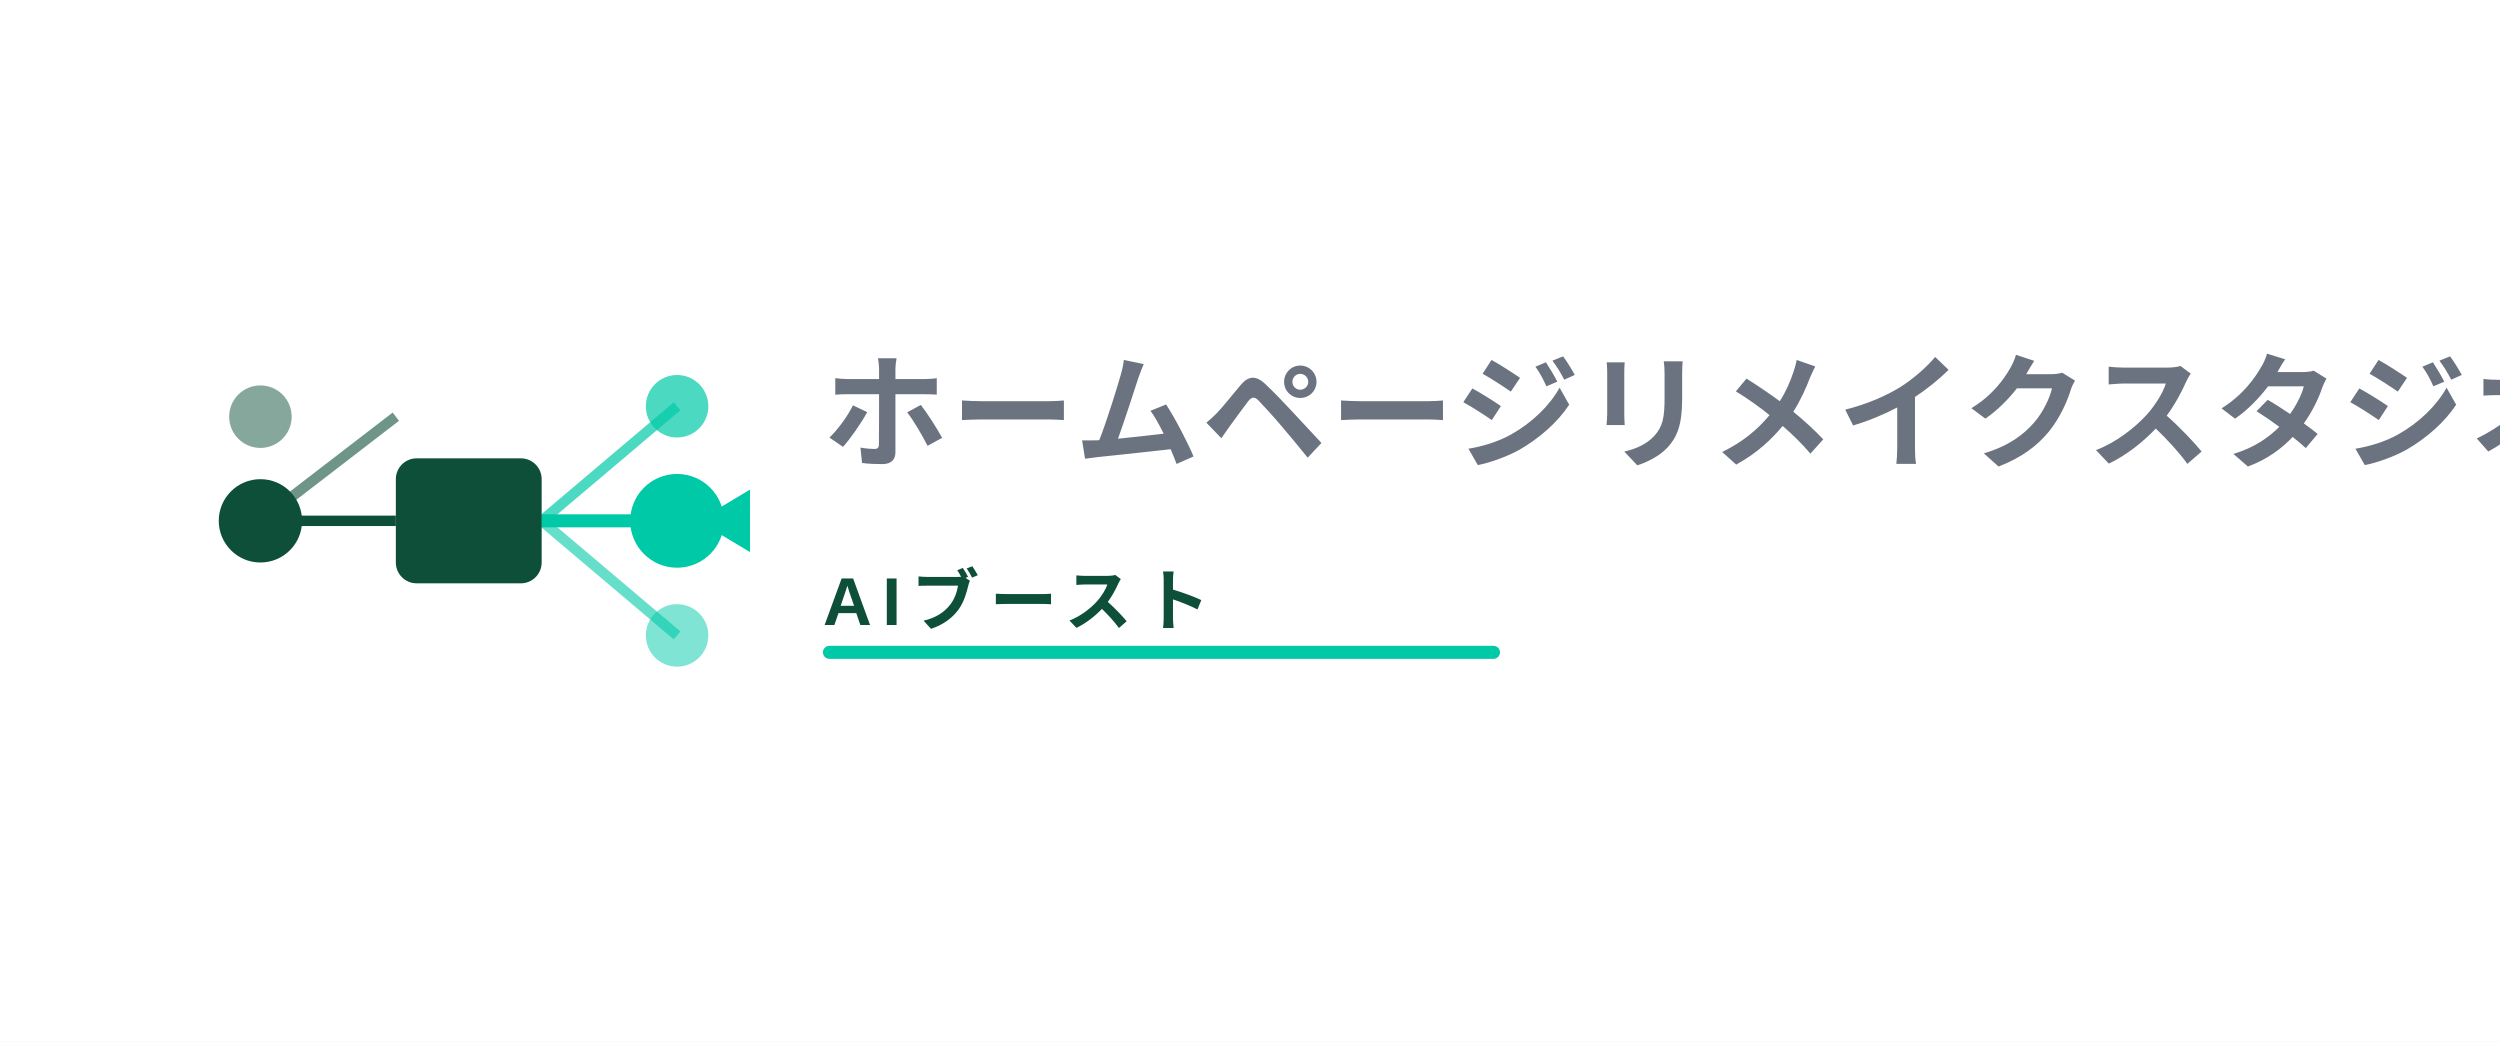
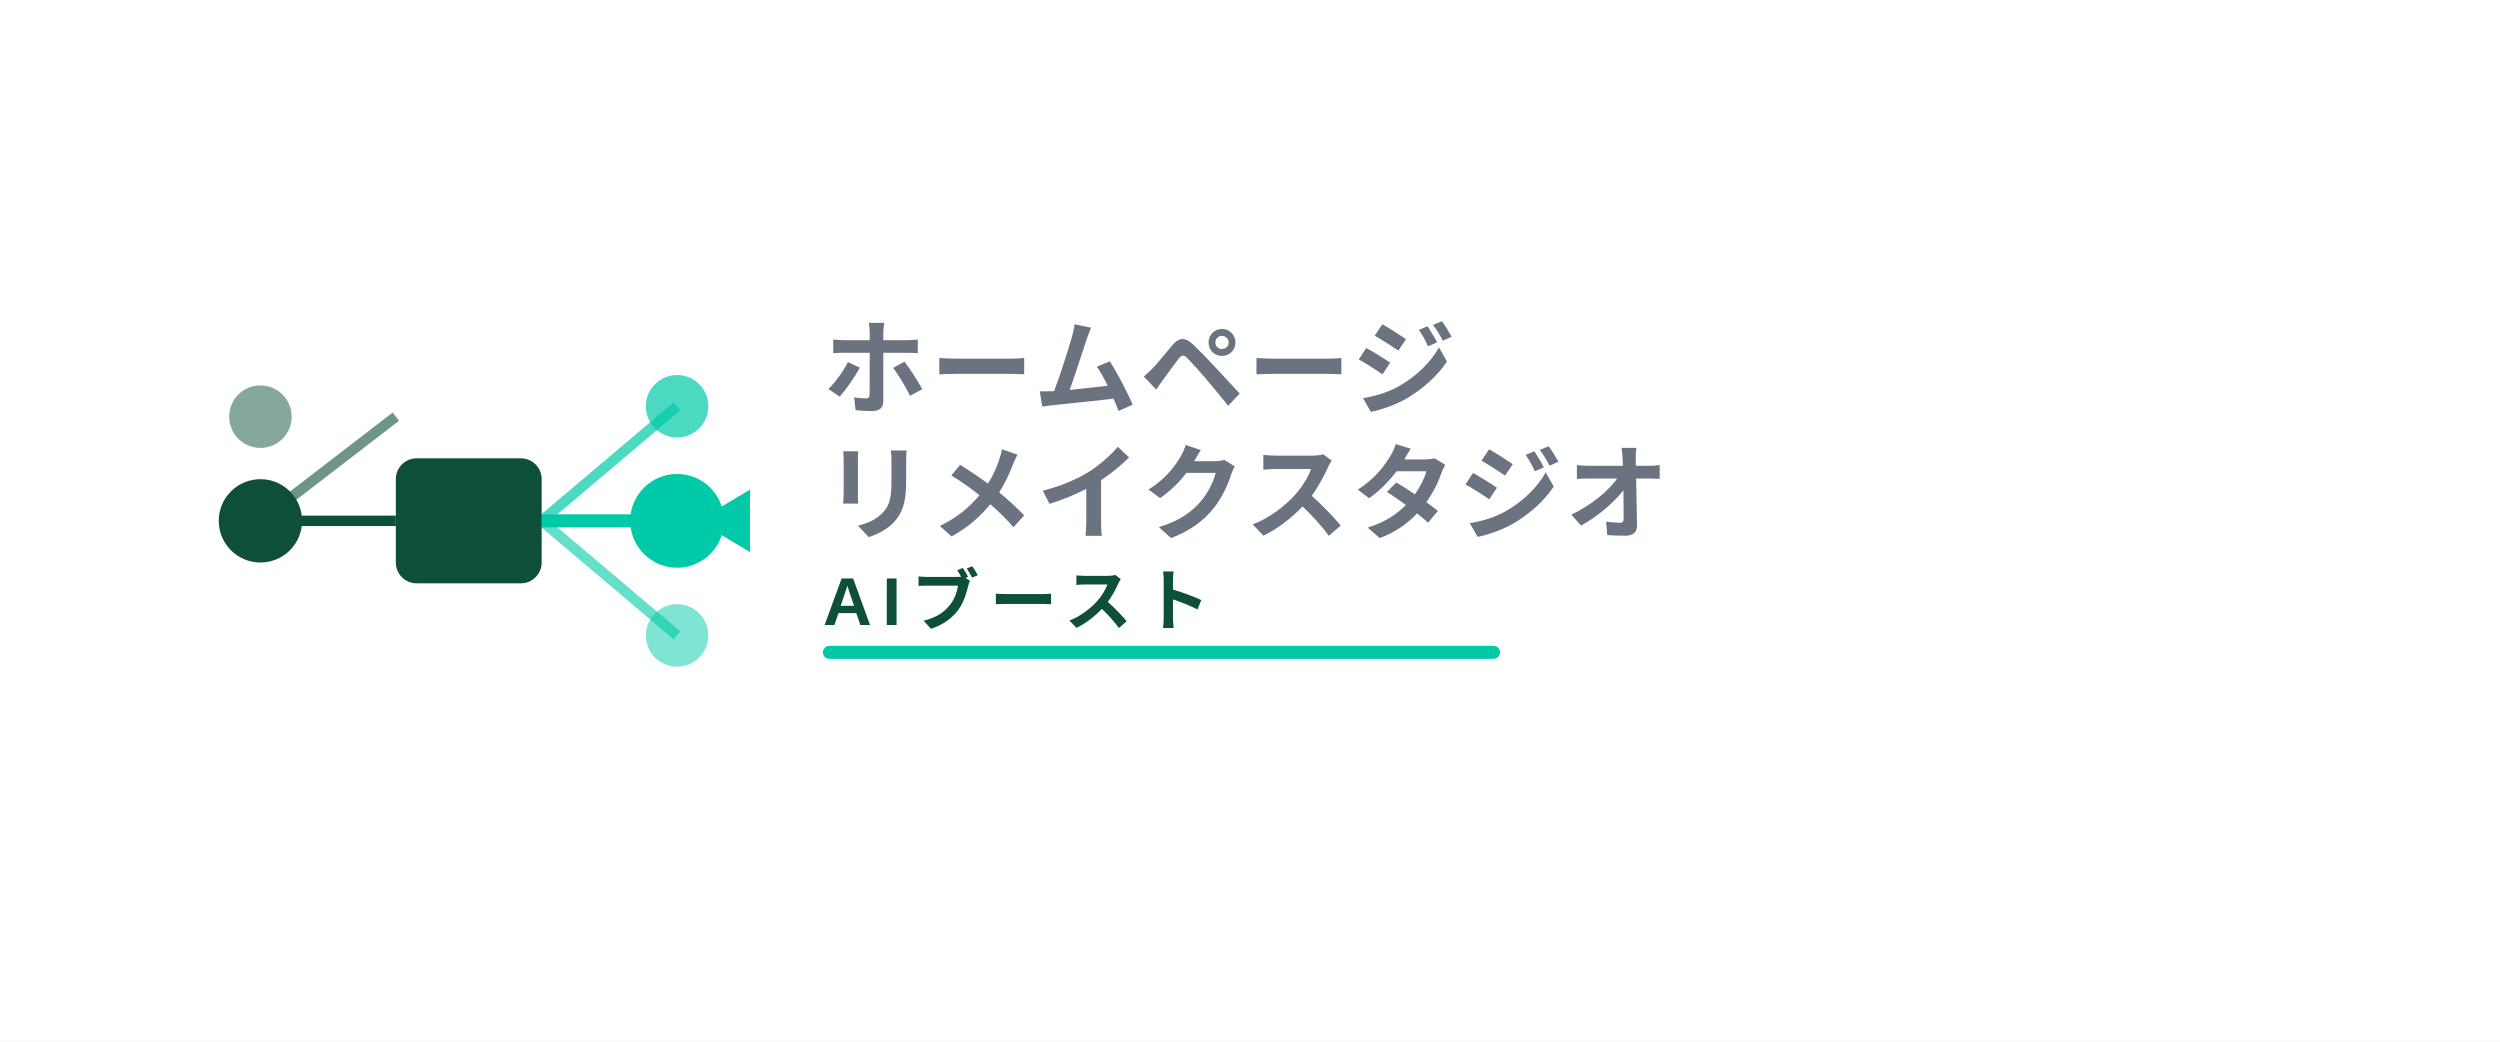
<svg xmlns="http://www.w3.org/2000/svg" viewBox="0 0 480 200" width="480" height="200">
  <rect width="480" height="200" fill="white" />
  <g transform="translate(90,100)">
    <line x1="-40" y1="0" x2="-14" y2="0" stroke="#0D4F38" stroke-width="2" />
    <line x1="-40" y1="0" x2="-14" y2="-20" stroke="#0D4F38" stroke-width="2" opacity="0.6" />
    <line x1="14" y1="0" x2="40" y2="0" stroke="#00C9A7" stroke-width="2.5" />
    <line x1="14" y1="0" x2="40" y2="-22" stroke="#00C9A7" stroke-width="2" opacity="0.7" />
    <line x1="14" y1="0" x2="40" y2="22" stroke="#00C9A7" stroke-width="2" opacity="0.6" />
    <circle cx="-40" cy="0" r="8" fill="#0D4F38" />
    <circle cx="-40" cy="-20" r="6" fill="#0D4F38" opacity="0.5" />
    <rect x="-14" y="-12" width="28" height="24" rx="4" fill="#0D4F38" />
    <circle cx="40" cy="0" r="9" fill="#00C9A7" />
    <circle cx="40" cy="-22" r="6" fill="#00C9A7" opacity="0.7" />
    <circle cx="40" cy="22" r="6" fill="#00C9A7" opacity="0.5" />
    <polygon points="44,0 54,-6 54,6" fill="#00C9A7" />
  </g>
  <rect x="158" y="124" width="130" height="2.5" fill="#00C9A7" rx="1.25" />
-   <text x="158.0" y="88" font-family="'Helvetica Neue', Arial, 'Noto Sans JP', sans-serif" font-size="24" font-weight="800" fill="#6B7280" letter-spacing="0.5">ホームページリメイクスタジオ</text>
+   <text x="158.0" y="78" font-family="'Helvetica Neue', Arial, 'Noto Sans JP', sans-serif" font-size="20" font-weight="800" fill="#6B7280" letter-spacing="0.5">ホームページ</text>
+   <text x="158.0" y="102" font-family="'Helvetica Neue', Arial, 'Noto Sans JP', sans-serif" font-size="20" font-weight="800" fill="#6B7280" letter-spacing="0.5">リメイクスタジオ</text>
  <text x="158.0" y="120" font-family="'Helvetica Neue', Arial, sans-serif" font-size="13" font-weight="600" fill="#0D4F38" letter-spacing="2">AIブースト</text>
</svg>
